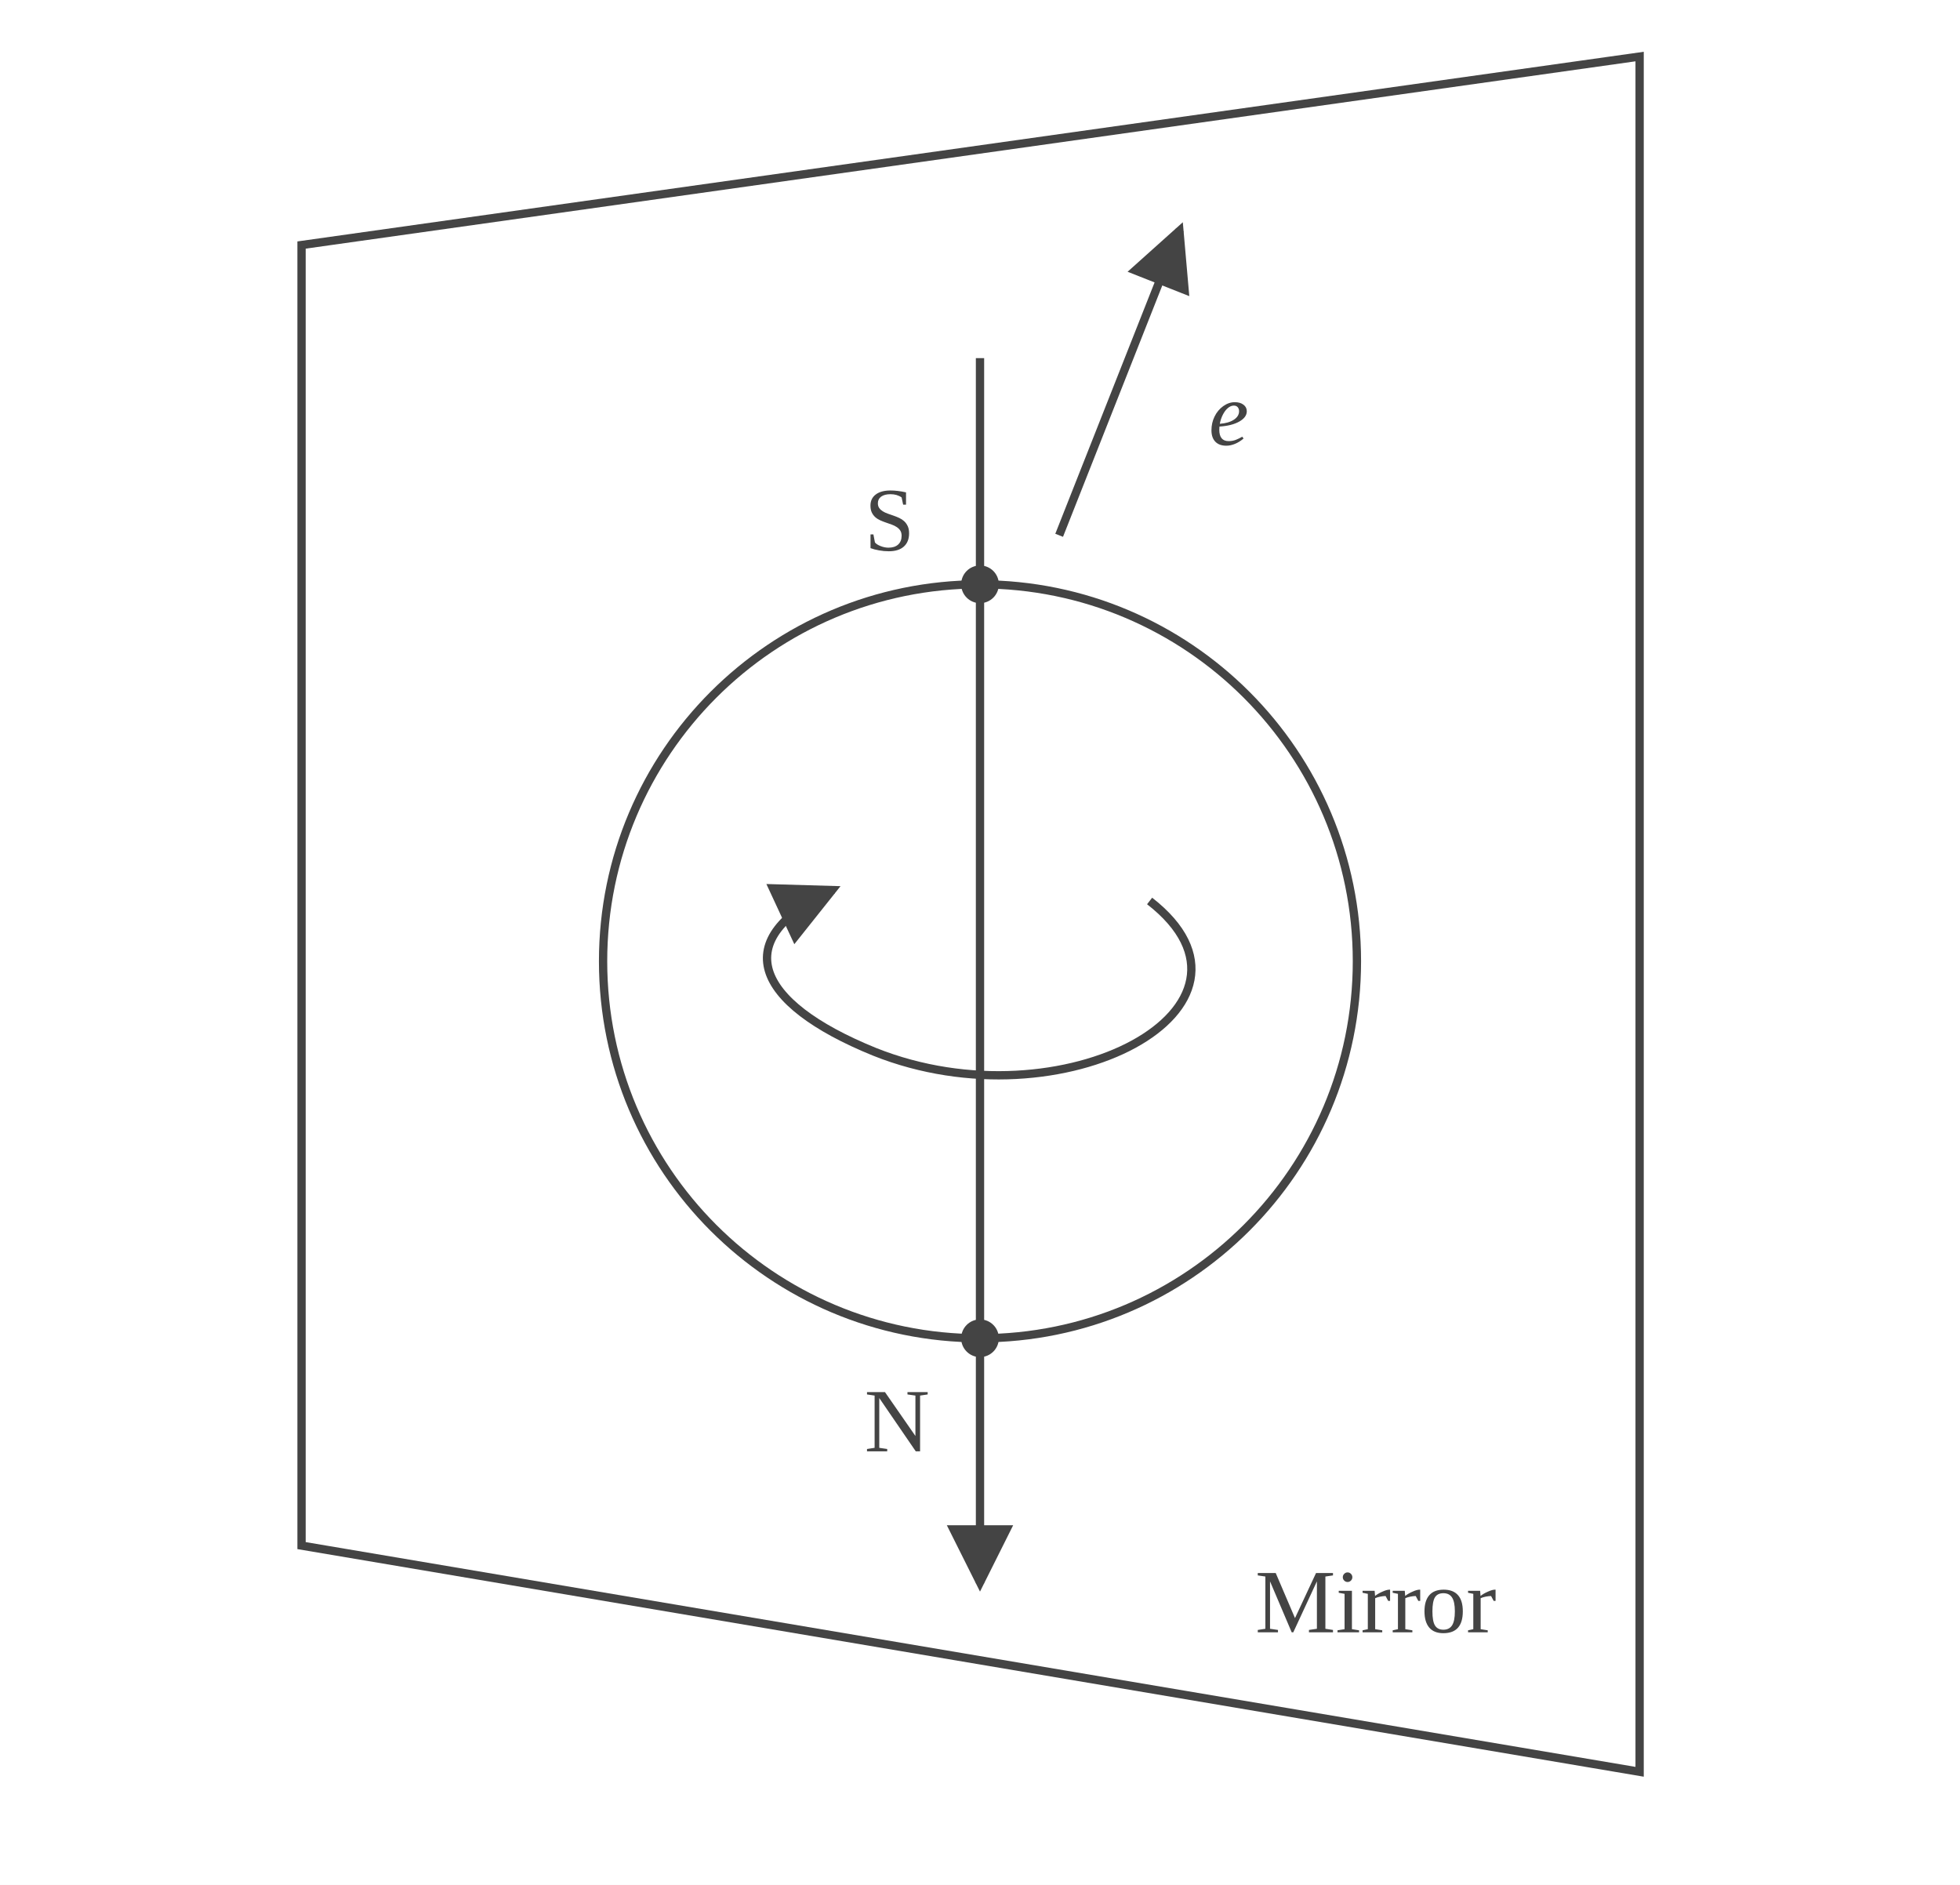
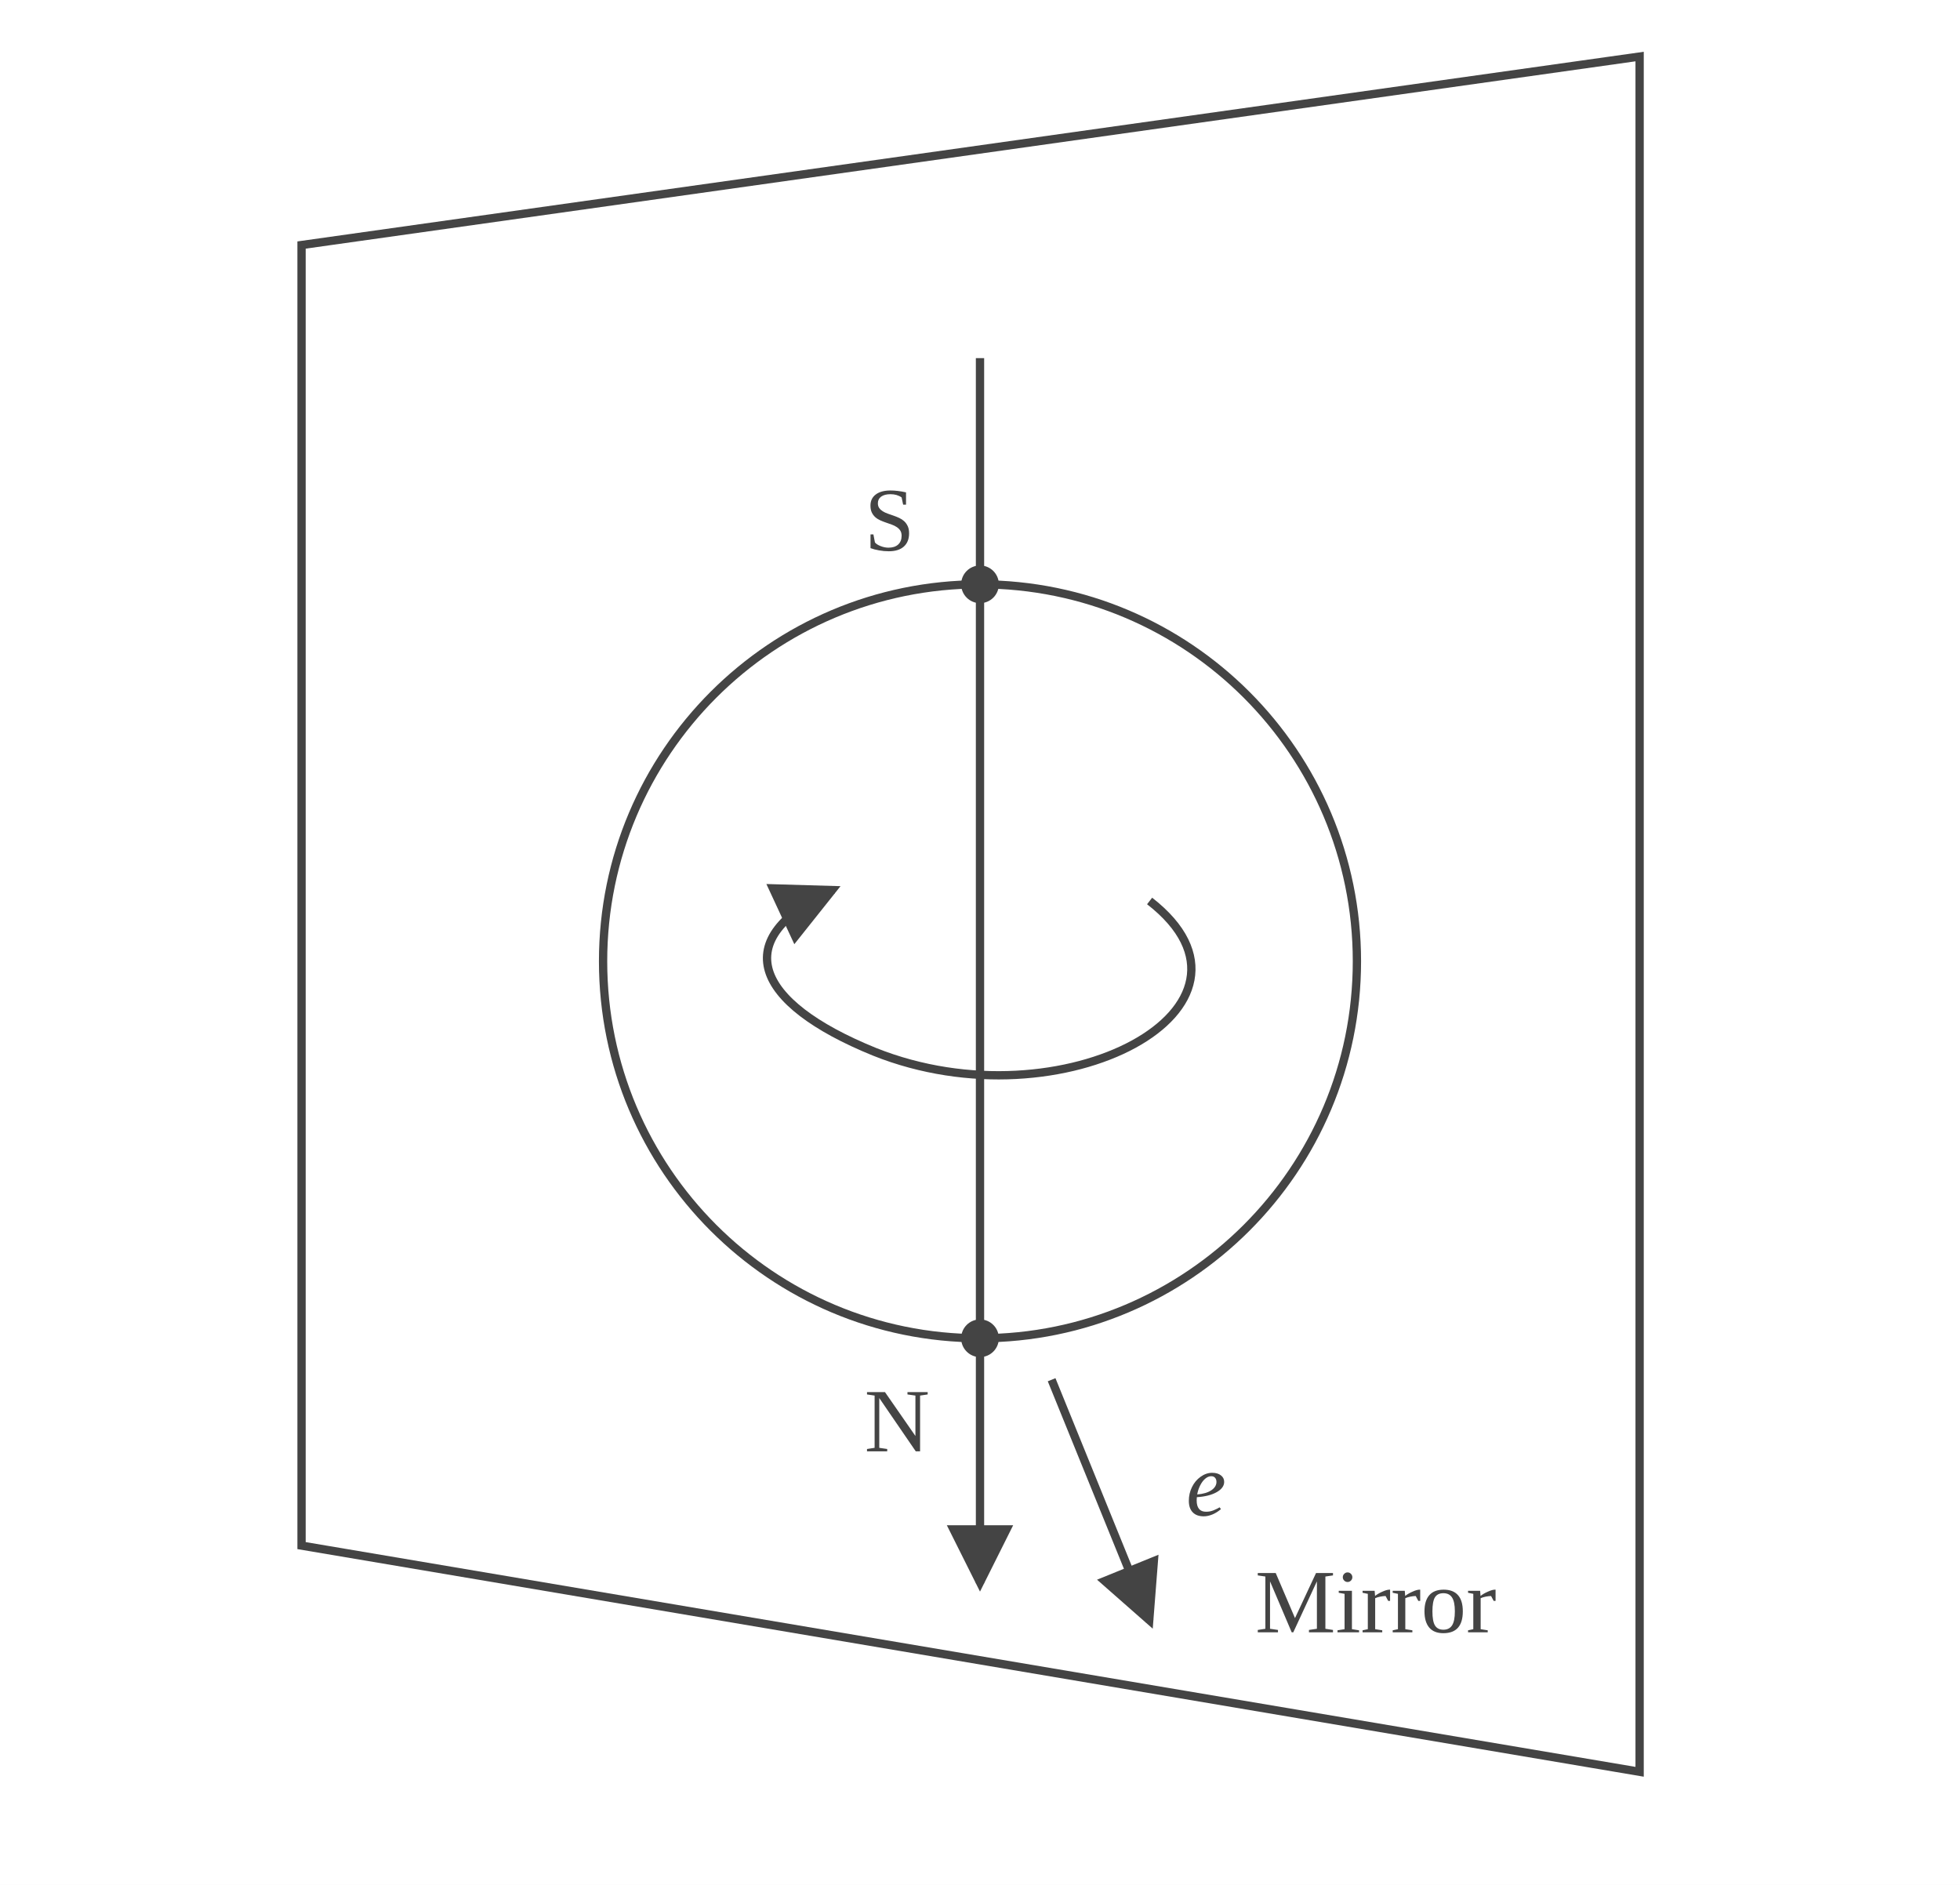
<svg xmlns="http://www.w3.org/2000/svg" width="520" height="500" viewBox="0 0 520 500">
  <rect width="520" height="500" fill="white" />
  <defs>
    <marker id="arrow" markerWidth="8" markerHeight="8" refX="7" refY="4" orient="auto">
      <path d="M0 0 L8 4 L0 8 Z" fill="#444444" />
    </marker>
  </defs>
  <path d="M80 65 L435 15 L435 470 L80 410 Z" fill="none" stroke="#444444" stroke-width="2.2" />
  <text x="365" y="433" font-family="Georgia, Times New Roman, serif" font-size="24" font-style="normal" text-anchor="middle" fill="#444444">Mirror</text>
  <circle cx="260" cy="255" r="100" fill="none" stroke="#444444" stroke-width="2.2" />
  <path d="M260 95 L260 420" fill="none" stroke="#444444" stroke-width="2.2" marker-end="url(#arrow)" />
  <circle cx="260" cy="155" r="5" fill="#444444" />
  <circle cx="260" cy="355" r="5" fill="#444444" />
  <text x="236" y="146" font-family="Georgia, Times New Roman, serif" font-size="24" font-style="normal" text-anchor="middle" fill="#444444">S</text>
  <text x="238" y="385" font-family="Georgia, Times New Roman, serif" font-size="24" font-style="normal" text-anchor="middle" fill="#444444">N</text>
-   <path d="M281 142 L313 61" fill="none" stroke="#444444" stroke-width="2.2" marker-end="url(#arrow)" />
-   <text x="326" y="118" font-family="Georgia, Times New Roman, serif" font-size="24" font-style="italic" text-anchor="middle" fill="#444444">e</text>
+   <path d="M279 366 L305 430" fill="none" stroke="#444444" stroke-width="2.2" marker-end="url(#arrow)" />
+   <text x="320" y="402" font-family="Georgia, Times New Roman, serif" font-size="24" font-style="italic" text-anchor="middle" fill="#444444">e</text>
  <path d="M305 239 C341 267 282 299 232 279 C200 266 193 249 221 236" fill="none" stroke="#444444" stroke-width="2.2" marker-end="url(#arrow)" />
</svg>
